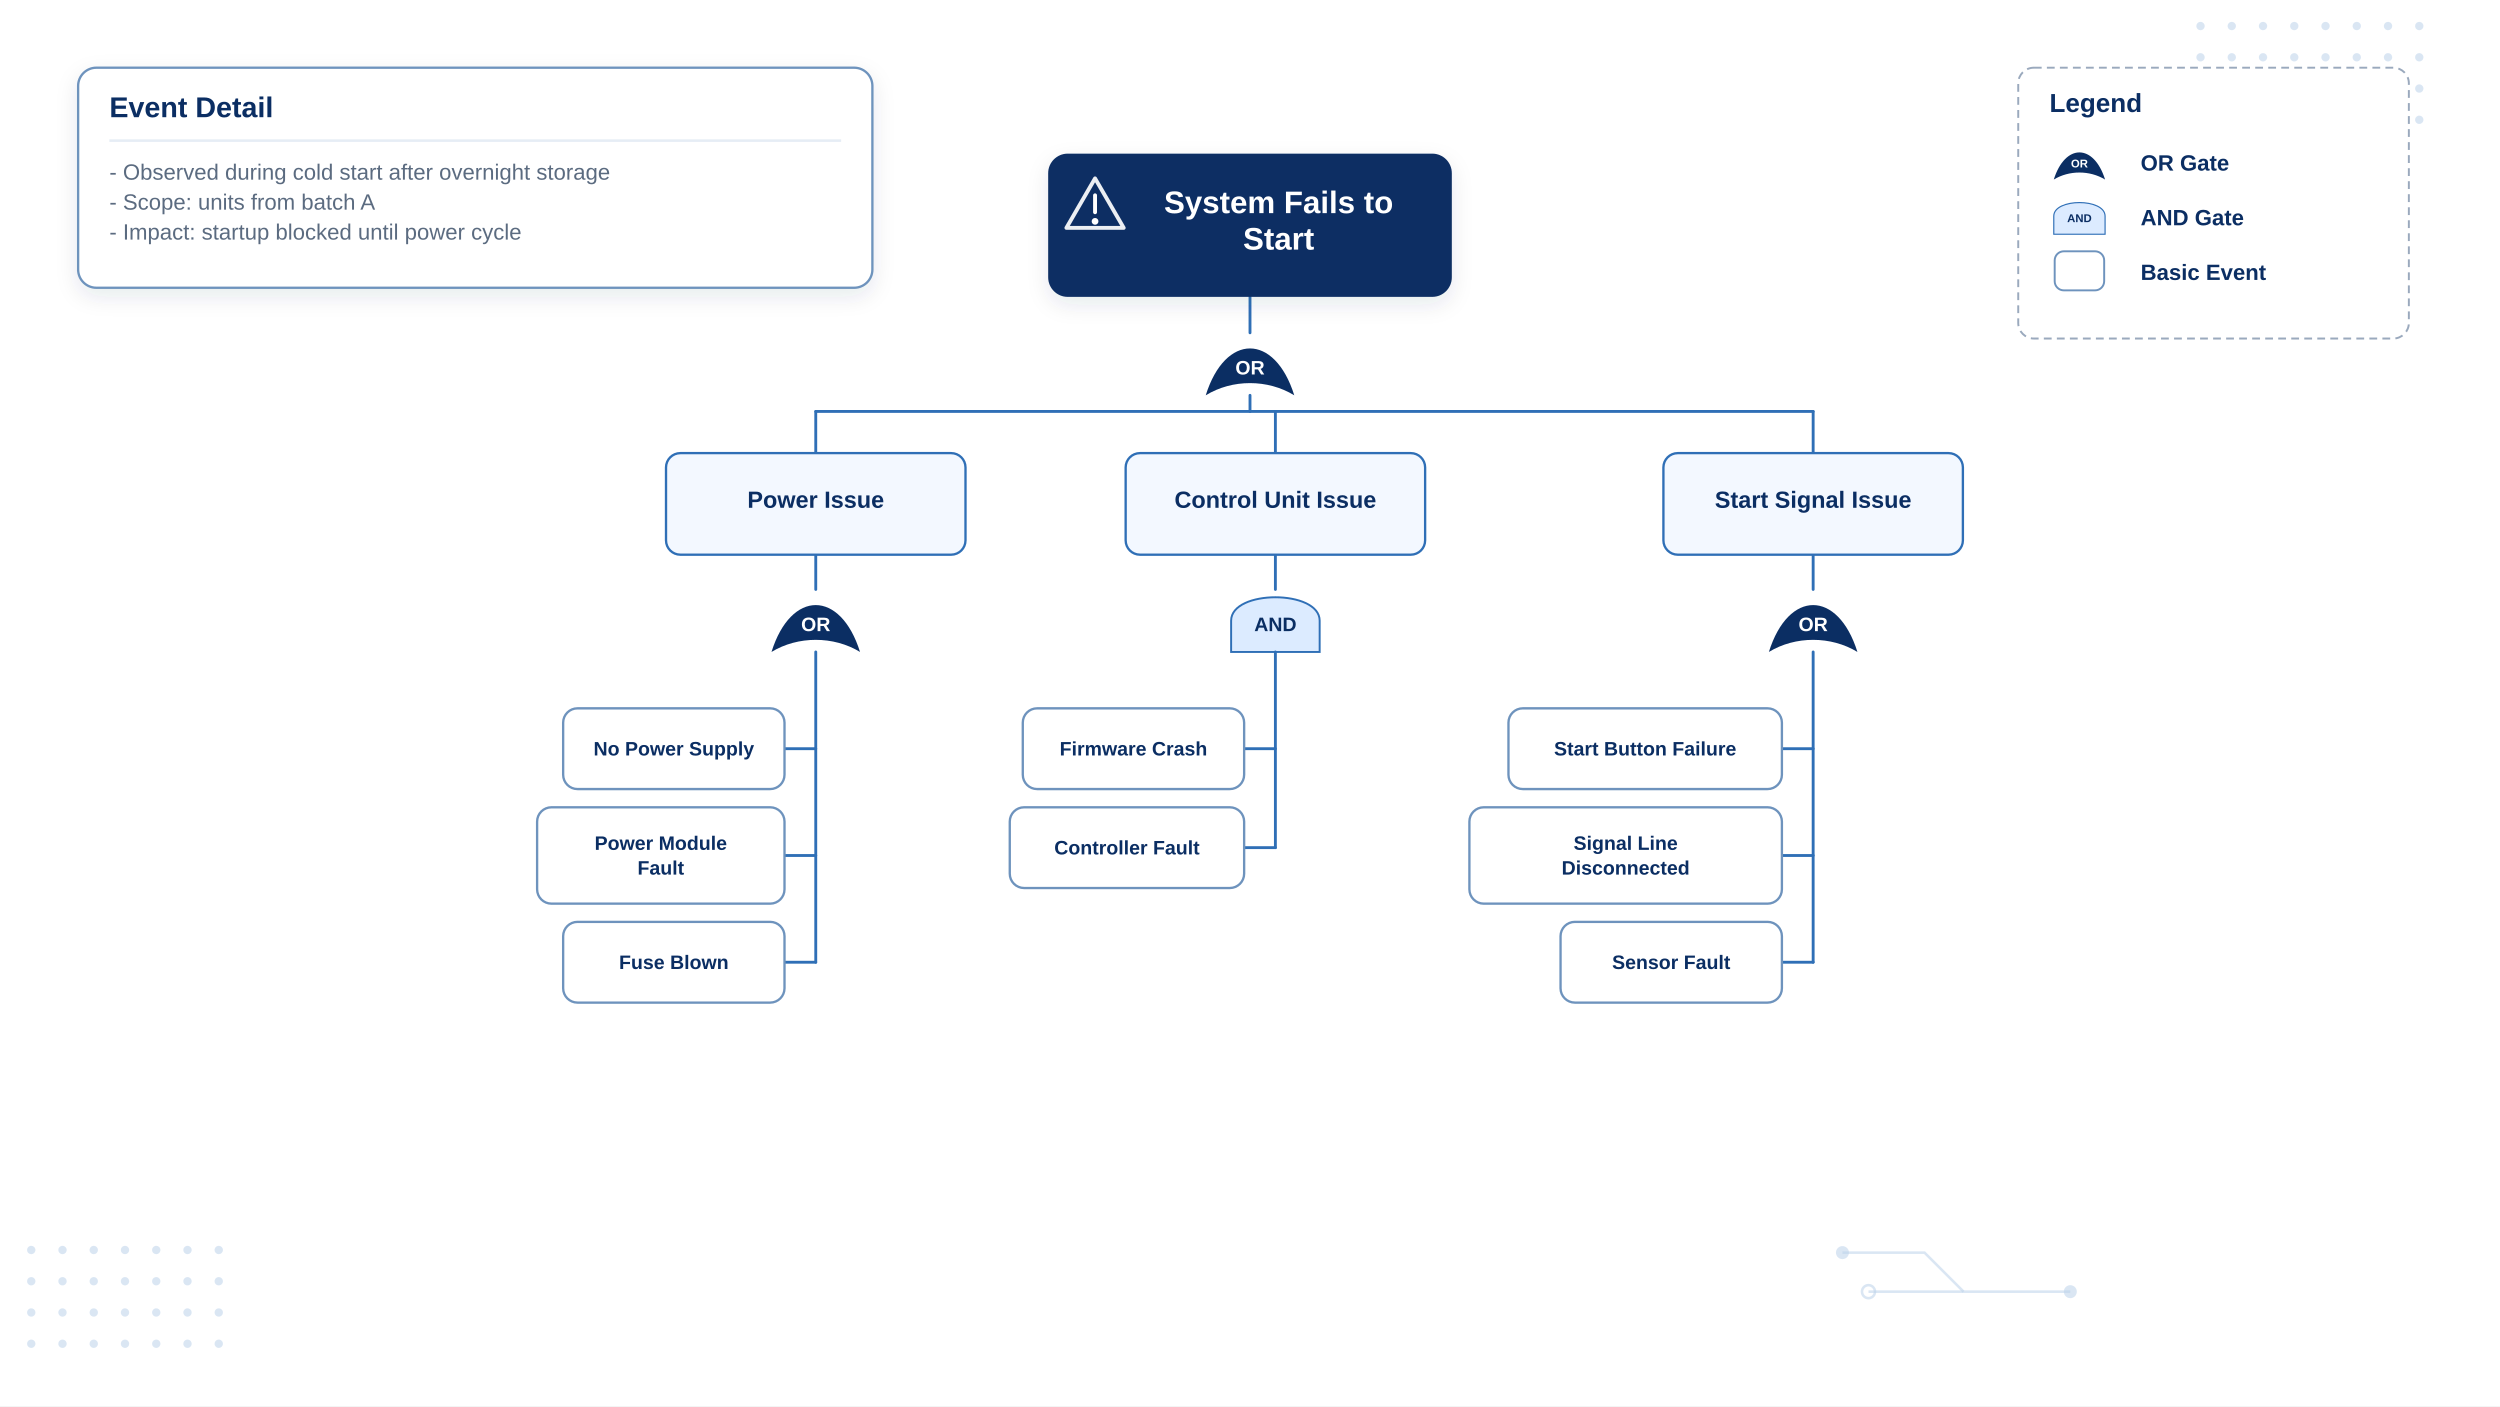
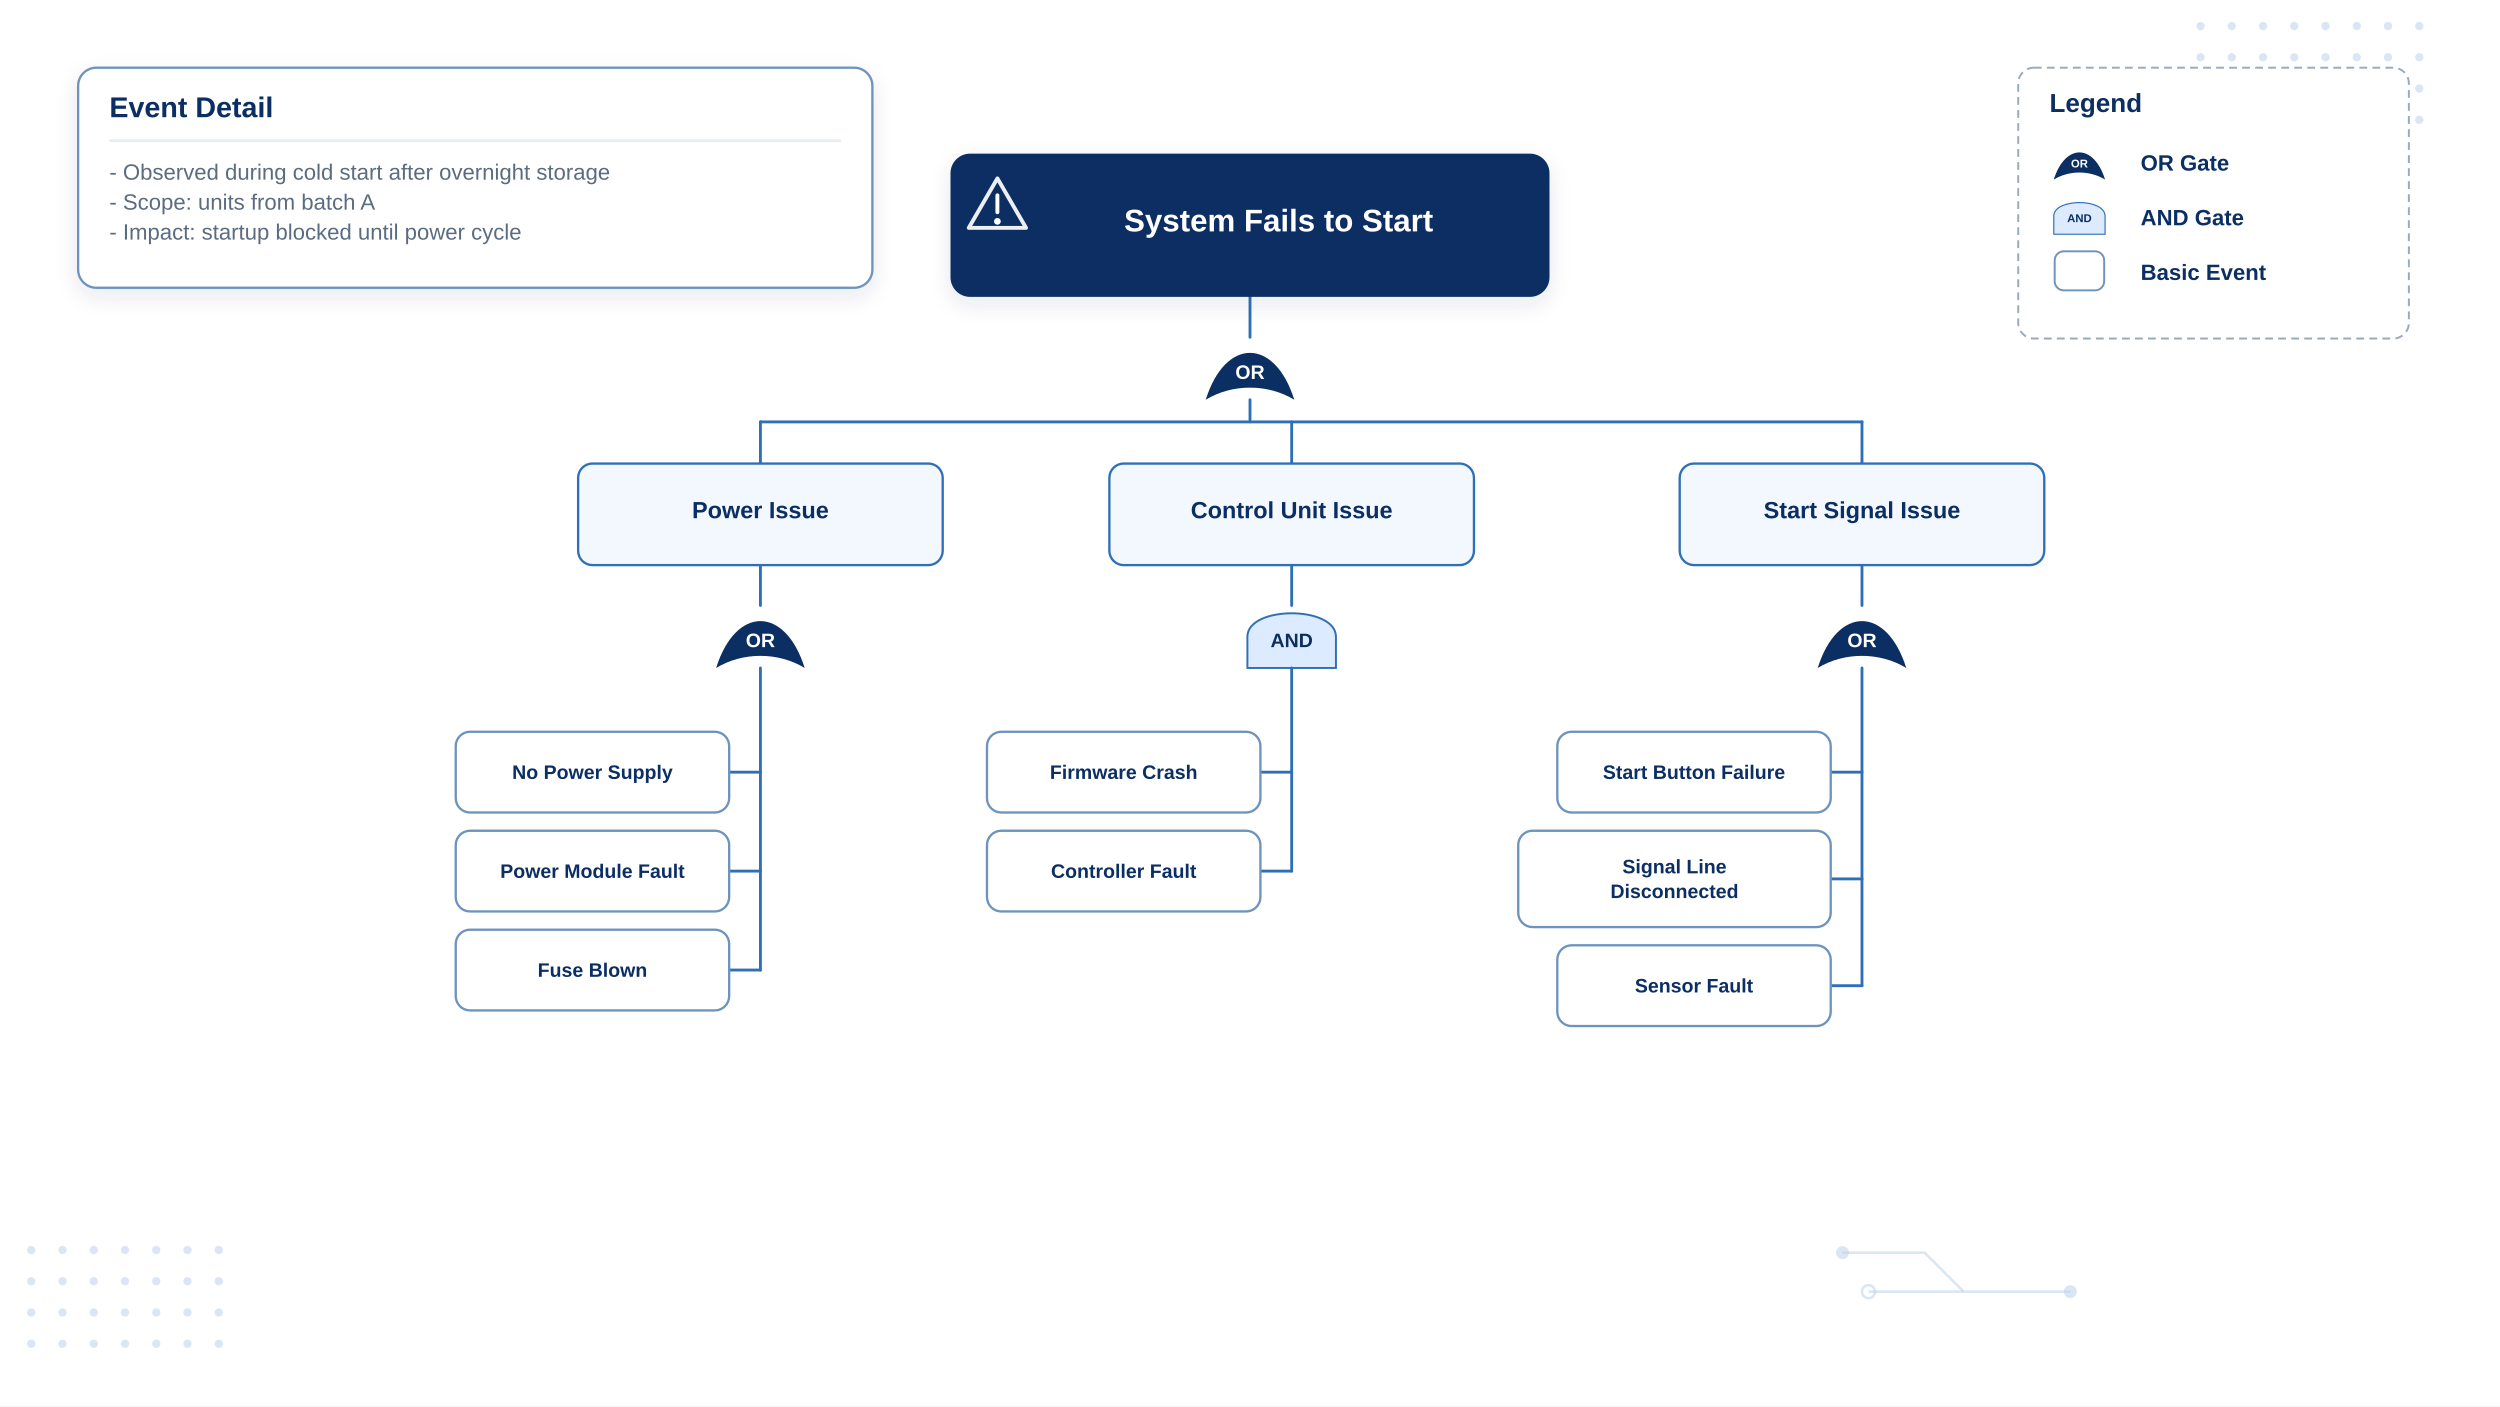
<svg xmlns="http://www.w3.org/2000/svg" width="1920" height="1080" viewBox="0 0 1920 1080" role="img" aria-label="System Fails to Start">
  <defs>
    <filter id="faultSoftShadow" x="-20%" y="-20%" width="140%" height="140%">
      <feDropShadow dx="0" dy="6" stdDeviation="8" flood-color="#16324F" flood-opacity="0.10" />
    </filter>
  </defs>
  <rect x="0" y="0" width="1920" height="1080" fill="#FFFFFF" />
  <circle cx="1690" cy="20" r="3.2" fill="#BCD2EA" opacity="0.55" />
  <circle cx="1714" cy="20" r="3.2" fill="#BCD2EA" opacity="0.55" />
  <circle cx="1738" cy="20" r="3.2" fill="#BCD2EA" opacity="0.55" />
  <circle cx="1762" cy="20" r="3.2" fill="#BCD2EA" opacity="0.55" />
  <circle cx="1786" cy="20" r="3.2" fill="#BCD2EA" opacity="0.55" />
  <circle cx="1810" cy="20" r="3.2" fill="#BCD2EA" opacity="0.55" />
  <circle cx="1834" cy="20" r="3.2" fill="#BCD2EA" opacity="0.55" />
  <circle cx="1858" cy="20" r="3.2" fill="#BCD2EA" opacity="0.55" />
  <circle cx="1690" cy="44" r="3.2" fill="#BCD2EA" opacity="0.55" />
  <circle cx="1714" cy="44" r="3.2" fill="#BCD2EA" opacity="0.55" />
  <circle cx="1738" cy="44" r="3.2" fill="#BCD2EA" opacity="0.55" />
  <circle cx="1762" cy="44" r="3.2" fill="#BCD2EA" opacity="0.55" />
  <circle cx="1786" cy="44" r="3.2" fill="#BCD2EA" opacity="0.55" />
  <circle cx="1810" cy="44" r="3.2" fill="#BCD2EA" opacity="0.55" />
  <circle cx="1834" cy="44" r="3.2" fill="#BCD2EA" opacity="0.55" />
  <circle cx="1858" cy="44" r="3.2" fill="#BCD2EA" opacity="0.55" />
  <circle cx="1690" cy="68" r="3.2" fill="#BCD2EA" opacity="0.55" />
  <circle cx="1714" cy="68" r="3.2" fill="#BCD2EA" opacity="0.55" />
  <circle cx="1738" cy="68" r="3.2" fill="#BCD2EA" opacity="0.55" />
  <circle cx="1762" cy="68" r="3.2" fill="#BCD2EA" opacity="0.55" />
  <circle cx="1786" cy="68" r="3.2" fill="#BCD2EA" opacity="0.55" />
  <circle cx="1810" cy="68" r="3.2" fill="#BCD2EA" opacity="0.55" />
  <circle cx="1834" cy="68" r="3.2" fill="#BCD2EA" opacity="0.55" />
  <circle cx="1858" cy="68" r="3.2" fill="#BCD2EA" opacity="0.55" />
  <circle cx="1690" cy="92" r="3.2" fill="#BCD2EA" opacity="0.55" />
  <circle cx="1714" cy="92" r="3.2" fill="#BCD2EA" opacity="0.55" />
  <circle cx="1738" cy="92" r="3.2" fill="#BCD2EA" opacity="0.55" />
  <circle cx="1762" cy="92" r="3.2" fill="#BCD2EA" opacity="0.55" />
  <circle cx="1786" cy="92" r="3.2" fill="#BCD2EA" opacity="0.55" />
  <circle cx="1810" cy="92" r="3.2" fill="#BCD2EA" opacity="0.55" />
  <circle cx="1834" cy="92" r="3.2" fill="#BCD2EA" opacity="0.55" />
  <circle cx="1858" cy="92" r="3.2" fill="#BCD2EA" opacity="0.55" />
  <circle cx="24" cy="960" r="3.2" fill="#BCD2EA" opacity="0.55" />
  <circle cx="48" cy="960" r="3.2" fill="#BCD2EA" opacity="0.55" />
  <circle cx="72" cy="960" r="3.2" fill="#BCD2EA" opacity="0.55" />
  <circle cx="96" cy="960" r="3.2" fill="#BCD2EA" opacity="0.55" />
  <circle cx="120" cy="960" r="3.2" fill="#BCD2EA" opacity="0.55" />
  <circle cx="144" cy="960" r="3.2" fill="#BCD2EA" opacity="0.55" />
  <circle cx="168" cy="960" r="3.2" fill="#BCD2EA" opacity="0.55" />
  <circle cx="24" cy="984" r="3.2" fill="#BCD2EA" opacity="0.55" />
  <circle cx="48" cy="984" r="3.2" fill="#BCD2EA" opacity="0.55" />
  <circle cx="72" cy="984" r="3.2" fill="#BCD2EA" opacity="0.55" />
  <circle cx="96" cy="984" r="3.2" fill="#BCD2EA" opacity="0.55" />
  <circle cx="120" cy="984" r="3.2" fill="#BCD2EA" opacity="0.55" />
  <circle cx="144" cy="984" r="3.2" fill="#BCD2EA" opacity="0.55" />
  <circle cx="168" cy="984" r="3.2" fill="#BCD2EA" opacity="0.55" />
  <circle cx="24" cy="1008" r="3.2" fill="#BCD2EA" opacity="0.55" />
  <circle cx="48" cy="1008" r="3.2" fill="#BCD2EA" opacity="0.55" />
  <circle cx="72" cy="1008" r="3.2" fill="#BCD2EA" opacity="0.55" />
  <circle cx="96" cy="1008" r="3.2" fill="#BCD2EA" opacity="0.55" />
  <circle cx="120" cy="1008" r="3.2" fill="#BCD2EA" opacity="0.55" />
  <circle cx="144" cy="1008" r="3.2" fill="#BCD2EA" opacity="0.55" />
  <circle cx="168" cy="1008" r="3.2" fill="#BCD2EA" opacity="0.55" />
  <circle cx="24" cy="1032" r="3.2" fill="#BCD2EA" opacity="0.55" />
  <circle cx="48" cy="1032" r="3.2" fill="#BCD2EA" opacity="0.55" />
  <circle cx="72" cy="1032" r="3.2" fill="#BCD2EA" opacity="0.55" />
  <circle cx="96" cy="1032" r="3.2" fill="#BCD2EA" opacity="0.55" />
  <circle cx="120" cy="1032" r="3.2" fill="#BCD2EA" opacity="0.55" />
  <circle cx="144" cy="1032" r="3.2" fill="#BCD2EA" opacity="0.55" />
  <circle cx="168" cy="1032" r="3.2" fill="#BCD2EA" opacity="0.55" />
  <line x1="1590" y1="992" x2="1435" y2="992" stroke="#BCD2EA" stroke-width="2" opacity="0.55" />
  <polyline points="1508,992 1478,962 1415,962" fill="none" stroke="#BCD2EA" stroke-width="2" opacity="0.55" />
  <circle cx="1590" cy="992" r="5" fill="#BCD2EA" opacity="0.55" />
  <circle cx="1435" cy="992" r="5" fill="none" stroke="#BCD2EA" stroke-width="2" opacity="0.55" />
  <circle cx="1415" cy="962" r="5" fill="#BCD2EA" opacity="0.55" />
  <g id="fault-event-detail-panel" class="fault-event-detail-panel">
    <rect x="60" y="52" width="610" height="169" rx="14" fill="#FFFFFF" stroke="#6E93BD" stroke-width="1.8" filter="url(#faultSoftShadow)" />
    <text x="84" y="90" font-family="Arial, Helvetica, Microsoft YaHei, Noto Sans CJK SC, sans-serif" font-size="22" font-weight="700" fill="#0B2E63">Event Detail</text>
    <line x1="84" y1="108" x2="646" y2="108" stroke="#E6EDF5" stroke-width="2" />
    <text x="84" y="138" font-family="Arial, Helvetica, Microsoft YaHei, Noto Sans CJK SC, sans-serif" font-size="17" font-weight="500" fill="#5B6B80">- Observed during cold start after overnight storage</text>
    <text x="84" y="161" font-family="Arial, Helvetica, Microsoft YaHei, Noto Sans CJK SC, sans-serif" font-size="17" font-weight="500" fill="#5B6B80">- Scope: units from batch A</text>
    <text x="84" y="184" font-family="Arial, Helvetica, Microsoft YaHei, Noto Sans CJK SC, sans-serif" font-size="17" font-weight="500" fill="#5B6B80">- Impact: startup blocked until power cycle</text>
  </g>
  <g id="fault-tree-legend" class="fault-tree-legend">
    <rect x="1550.0" y="52" width="300.0" height="208.0" rx="12" fill="#FFFFFF" stroke="#9AA9BD" stroke-width="1.5" stroke-dasharray="6 4" />
    <text x="1574" y="86" font-family="Arial, Helvetica, Microsoft YaHei, Noto Sans CJK SC, sans-serif" font-size="20" font-weight="700" fill="#0B2E63">Legend</text>
    <g class="fault-gate fault-gate-or" data-gate="OR">
      <path d="M 1577.3 137.9 C 1586.0 110.1 1608.0 110.1 1616.7 137.9 C 1604.9 130.7 1589.1 130.7 1577.3 137.9 Z" fill="#0B2E63" />
      <text x="1597.0" y="128.6" text-anchor="middle" font-family="Arial, Helvetica, Microsoft YaHei, Noto Sans CJK SC, sans-serif" font-size="8.7" font-weight="700" fill="#FFFFFF">OR</text>
    </g>
    <text x="1644.0" y="131.0" font-family="Arial, Helvetica, Microsoft YaHei, Noto Sans CJK SC, sans-serif" font-size="17" font-weight="600" fill="#0B2E63">OR Gate</text>
    <g class="fault-gate fault-gate-and" data-gate="AND">
      <path d="M 1577.3 179.9 L 1577.3 166.0 C 1577.3 152.1 1616.7 152.1 1616.7 166.0 L 1616.7 179.9 Z" fill="#DCEBFF" stroke="#2F6FB6" stroke-width="0.9" />
      <text x="1597.0" y="170.6" text-anchor="middle" font-family="Arial, Helvetica, Microsoft YaHei, Noto Sans CJK SC, sans-serif" font-size="8.7" font-weight="700" fill="#0B2E63">AND</text>
    </g>
    <text x="1644.0" y="173.0" font-family="Arial, Helvetica, Microsoft YaHei, Noto Sans CJK SC, sans-serif" font-size="17" font-weight="600" fill="#0B2E63">AND Gate</text>
    <rect x="1578.0" y="193.0" width="38" height="30" rx="7" fill="#FFFFFF" stroke="#6E93BD" stroke-width="1.5" />
    <text x="1644.0" y="215.0" font-family="Arial, Helvetica, Microsoft YaHei, Noto Sans CJK SC, sans-serif" font-size="17" font-weight="600" fill="#0B2E63">Basic Event</text>
  </g>
-   <line x1="960.0" y1="228.0" x2="960.0" y2="255.6" stroke="#2F6FB6" stroke-width="2.2" stroke-linecap="round" />
+   <line x1="960.0" y1="228.0" x2="960.0" y2="259.0" stroke="#2F6FB6" stroke-width="2.2" stroke-linecap="round" />
  <g class="fault-gate fault-gate-or" data-gate="OR">
-     <path d="M 926.0 303.6 C 941.0 255.6 979.0 255.6 994.0 303.6 C 973.6 291.1 946.4 291.1 926.0 303.6 Z" fill="#0B2E63" />
-     <text x="960.0" y="287.6" text-anchor="middle" font-family="Arial, Helvetica, Microsoft YaHei, Noto Sans CJK SC, sans-serif" font-size="15.0" font-weight="700" fill="#FFFFFF">OR</text>
+     <path d="M 926.0 307.0 C 941.0 259.0 979.0 259.0 994.0 307.0 C 973.6 294.6 946.4 294.6 926.0 307.0 Z" fill="#0B2E63" />
+     <text x="960.0" y="291.0" text-anchor="middle" font-family="Arial, Helvetica, Microsoft YaHei, Noto Sans CJK SC, sans-serif" font-size="15.0" font-weight="700" fill="#FFFFFF">OR</text>
  </g>
-   <line x1="960.0" y1="303.6" x2="960.0" y2="316.0" stroke="#2F6FB6" stroke-width="2.2" stroke-linecap="round" />
-   <line x1="626.5" y1="316.0" x2="1392.5" y2="316.0" stroke="#2F6FB6" stroke-width="2.2" stroke-linecap="round" />
-   <line x1="626.5" y1="316.0" x2="626.5" y2="348.0" stroke="#2F6FB6" stroke-width="2.2" stroke-linecap="round" />
-   <line x1="979.5" y1="316.0" x2="979.5" y2="348.0" stroke="#2F6FB6" stroke-width="2.2" stroke-linecap="round" />
-   <line x1="1392.5" y1="316.0" x2="1392.5" y2="348.0" stroke="#2F6FB6" stroke-width="2.2" stroke-linecap="round" />
-   <line x1="626.5" y1="426.0" x2="626.5" y2="452.7" stroke="#2F6FB6" stroke-width="2.2" stroke-linecap="round" />
+   <line x1="960.0" y1="307.0" x2="960.0" y2="324.0" stroke="#2F6FB6" stroke-width="2.2" stroke-linecap="round" />
+   <line x1="584.0" y1="324.0" x2="1430.0" y2="324.0" stroke="#2F6FB6" stroke-width="2.2" stroke-linecap="round" />
+   <line x1="584.0" y1="324.0" x2="584.0" y2="356.0" stroke="#2F6FB6" stroke-width="2.2" stroke-linecap="round" />
+   <line x1="992.0" y1="324.0" x2="992.0" y2="356.0" stroke="#2F6FB6" stroke-width="2.2" stroke-linecap="round" />
+   <line x1="1430.0" y1="324.0" x2="1430.0" y2="356.0" stroke="#2F6FB6" stroke-width="2.2" stroke-linecap="round" />
+   <line x1="584.0" y1="434.0" x2="584.0" y2="465.0" stroke="#2F6FB6" stroke-width="2.2" stroke-linecap="round" />
  <g class="fault-gate fault-gate-or" data-gate="OR">
-     <path d="M 592.5 500.7 C 607.5 452.7 645.5 452.7 660.5 500.7 C 640.1 488.3 612.9 488.3 592.5 500.7 Z" fill="#0B2E63" />
-     <text x="626.5" y="484.7" text-anchor="middle" font-family="Arial, Helvetica, Microsoft YaHei, Noto Sans CJK SC, sans-serif" font-size="15.0" font-weight="700" fill="#FFFFFF">OR</text>
+     <path d="M 550.0 513.0 C 565.0 465.0 603.0 465.0 618.0 513.0 C 597.6 500.6 570.4 500.6 550.0 513.0 Z" fill="#0B2E63" />
+     <text x="584.0" y="497.0" text-anchor="middle" font-family="Arial, Helvetica, Microsoft YaHei, Noto Sans CJK SC, sans-serif" font-size="15.0" font-weight="700" fill="#FFFFFF">OR</text>
  </g>
-   <line class="fault-branch-trunk" x1="626.5" y1="500.7" x2="626.5" y2="739.0" stroke="#2F6FB6" stroke-width="2.2" stroke-linecap="round" />
-   <line class="fault-branch-line" x1="626.5" y1="575.0" x2="602.5" y2="575.0" stroke="#2F6FB6" stroke-width="2.2" stroke-linecap="round" />
-   <line class="fault-branch-line" x1="626.5" y1="657.0" x2="602.5" y2="657.0" stroke="#2F6FB6" stroke-width="2.2" stroke-linecap="round" />
-   <line class="fault-branch-line" x1="626.5" y1="739.0" x2="602.5" y2="739.0" stroke="#2F6FB6" stroke-width="2.2" stroke-linecap="round" />
-   <line x1="979.5" y1="426.0" x2="979.5" y2="452.7" stroke="#2F6FB6" stroke-width="2.2" stroke-linecap="round" />
+   <line class="fault-branch-trunk" x1="584.0" y1="513.0" x2="584.0" y2="745.0" stroke="#2F6FB6" stroke-width="2.2" stroke-linecap="round" />
+   <line class="fault-branch-line" x1="584.0" y1="593.0" x2="560.0" y2="593.0" stroke="#2F6FB6" stroke-width="2.2" stroke-linecap="round" />
+   <line class="fault-branch-line" x1="584.0" y1="669.0" x2="560.0" y2="669.0" stroke="#2F6FB6" stroke-width="2.2" stroke-linecap="round" />
+   <line class="fault-branch-line" x1="584.0" y1="745.0" x2="560.0" y2="745.0" stroke="#2F6FB6" stroke-width="2.2" stroke-linecap="round" />
+   <line x1="992.0" y1="434.0" x2="992.0" y2="465.0" stroke="#2F6FB6" stroke-width="2.2" stroke-linecap="round" />
  <g class="fault-gate fault-gate-and" data-gate="AND">
-     <path d="M 945.5 500.7 L 945.5 476.7 C 945.5 452.7 1013.5 452.7 1013.5 476.7 L 1013.5 500.7 Z" fill="#DCEBFF" stroke="#2F6FB6" stroke-width="1.5" />
-     <text x="979.5" y="484.7" text-anchor="middle" font-family="Arial, Helvetica, Microsoft YaHei, Noto Sans CJK SC, sans-serif" font-size="15.0" font-weight="700" fill="#0B2E63">AND</text>
+     <path d="M 958.0 513.0 L 958.0 489.0 C 958.0 465.0 1026.0 465.0 1026.0 489.0 L 1026.0 513.0 Z" fill="#DCEBFF" stroke="#2F6FB6" stroke-width="1.5" />
+     <text x="992.0" y="497.0" text-anchor="middle" font-family="Arial, Helvetica, Microsoft YaHei, Noto Sans CJK SC, sans-serif" font-size="15.0" font-weight="700" fill="#0B2E63">AND</text>
  </g>
-   <line class="fault-branch-trunk" x1="979.5" y1="500.7" x2="979.5" y2="651.0" stroke="#2F6FB6" stroke-width="2.2" stroke-linecap="round" />
-   <line class="fault-branch-line" x1="979.5" y1="575.0" x2="955.5" y2="575.0" stroke="#2F6FB6" stroke-width="2.2" stroke-linecap="round" />
-   <line class="fault-branch-line" x1="979.5" y1="651.0" x2="955.5" y2="651.0" stroke="#2F6FB6" stroke-width="2.2" stroke-linecap="round" />
-   <line x1="1392.5" y1="426.0" x2="1392.5" y2="452.7" stroke="#2F6FB6" stroke-width="2.2" stroke-linecap="round" />
+   <line class="fault-branch-trunk" x1="992.0" y1="513.0" x2="992.0" y2="669.0" stroke="#2F6FB6" stroke-width="2.2" stroke-linecap="round" />
+   <line class="fault-branch-line" x1="992.0" y1="593.0" x2="968.0" y2="593.0" stroke="#2F6FB6" stroke-width="2.2" stroke-linecap="round" />
+   <line class="fault-branch-line" x1="992.0" y1="669.0" x2="968.0" y2="669.0" stroke="#2F6FB6" stroke-width="2.2" stroke-linecap="round" />
+   <line x1="1430.0" y1="434.0" x2="1430.0" y2="465.0" stroke="#2F6FB6" stroke-width="2.2" stroke-linecap="round" />
  <g class="fault-gate fault-gate-or" data-gate="OR">
-     <path d="M 1358.5 500.7 C 1373.5 452.7 1411.5 452.7 1426.5 500.7 C 1406.1 488.3 1378.9 488.3 1358.5 500.7 Z" fill="#0B2E63" />
-     <text x="1392.5" y="484.7" text-anchor="middle" font-family="Arial, Helvetica, Microsoft YaHei, Noto Sans CJK SC, sans-serif" font-size="15.0" font-weight="700" fill="#FFFFFF">OR</text>
+     <path d="M 1396.0 513.0 C 1411.0 465.0 1449.0 465.0 1464.0 513.0 C 1443.6 500.6 1416.4 500.6 1396.0 513.0 Z" fill="#0B2E63" />
+     <text x="1430.0" y="497.0" text-anchor="middle" font-family="Arial, Helvetica, Microsoft YaHei, Noto Sans CJK SC, sans-serif" font-size="15.0" font-weight="700" fill="#FFFFFF">OR</text>
  </g>
-   <line class="fault-branch-trunk" x1="1392.5" y1="500.7" x2="1392.5" y2="739.0" stroke="#2F6FB6" stroke-width="2.2" stroke-linecap="round" />
-   <line class="fault-branch-line" x1="1392.5" y1="575.0" x2="1368.5" y2="575.0" stroke="#2F6FB6" stroke-width="2.2" stroke-linecap="round" />
-   <line class="fault-branch-line" x1="1392.5" y1="657.0" x2="1368.5" y2="657.0" stroke="#2F6FB6" stroke-width="2.2" stroke-linecap="round" />
-   <line class="fault-branch-line" x1="1392.5" y1="739.0" x2="1368.5" y2="739.0" stroke="#2F6FB6" stroke-width="2.2" stroke-linecap="round" />
+   <line class="fault-branch-trunk" x1="1430.0" y1="513.0" x2="1430.0" y2="757.0" stroke="#2F6FB6" stroke-width="2.2" stroke-linecap="round" />
+   <line class="fault-branch-line" x1="1430.0" y1="593.0" x2="1406.0" y2="593.0" stroke="#2F6FB6" stroke-width="2.2" stroke-linecap="round" />
+   <line class="fault-branch-line" x1="1430.0" y1="675.0" x2="1406.0" y2="675.0" stroke="#2F6FB6" stroke-width="2.2" stroke-linecap="round" />
+   <line class="fault-branch-line" x1="1430.0" y1="757.0" x2="1406.0" y2="757.0" stroke="#2F6FB6" stroke-width="2.2" stroke-linecap="round" />
  <g class="fault-event fault-top-event">
-     <rect id="top-event-block" x="805.0" y="118.0" width="310" height="110" rx="15" fill="#0B2E63" filter="url(#faultSoftShadow)" />
-     <path d="M 841.0 137.0 L 863.0 175.0 L 819.0 175.0 Z" fill="none" stroke="#FFFFFF" stroke-width="3" stroke-linejoin="round" opacity="0.92" />
-     <line x1="841.0" y1="150.0" x2="841.0" y2="163.0" stroke="#FFFFFF" stroke-width="3" stroke-linecap="round" />
-     <circle cx="841.0" cy="170.0" r="2.6" fill="#FFFFFF" />
-     <text x="982.0" y="163.7" text-anchor="middle" font-family="Arial, Helvetica, Microsoft YaHei, Noto Sans CJK SC, sans-serif" font-size="24" font-weight="700" fill="#FFFFFF">System Fails to</text>
-     <text x="982.0" y="191.7" text-anchor="middle" font-family="Arial, Helvetica, Microsoft YaHei, Noto Sans CJK SC, sans-serif" font-size="24" font-weight="700" fill="#FFFFFF">Start</text>
+     <rect id="top-event-block" x="730.0" y="118.0" width="460" height="110" rx="15" fill="#0B2E63" filter="url(#faultSoftShadow)" />
+     <path d="M 766.0 137.0 L 788.0 175.0 L 744.0 175.0 Z" fill="none" stroke="#FFFFFF" stroke-width="3" stroke-linejoin="round" opacity="0.92" />
+     <line x1="766.0" y1="150.0" x2="766.0" y2="163.0" stroke="#FFFFFF" stroke-width="3" stroke-linecap="round" />
+     <circle cx="766.0" cy="170.0" r="2.6" fill="#FFFFFF" />
+     <text x="982.0" y="177.7" text-anchor="middle" font-family="Arial, Helvetica, Microsoft YaHei, Noto Sans CJK SC, sans-serif" font-size="24" font-weight="700" fill="#FFFFFF">System Fails to Start</text>
  </g>
  <g class="fault-event fault-intermediate-event">
-     <rect x="511.5" y="348.0" width="230" height="78" rx="11" fill="#F3F8FF" stroke="#2F6FB6" stroke-width="1.8" />
-     <text x="626.5" y="390.0" text-anchor="middle" font-family="Arial, Helvetica, Microsoft YaHei, Noto Sans CJK SC, sans-serif" font-size="18" font-weight="700" fill="#0B2E63">Power Issue</text>
+     <rect x="444.0" y="356.0" width="280" height="78" rx="11" fill="#F3F8FF" stroke="#2F6FB6" stroke-width="1.8" />
+     <text x="584.0" y="398.0" text-anchor="middle" font-family="Arial, Helvetica, Microsoft YaHei, Noto Sans CJK SC, sans-serif" font-size="18" font-weight="700" fill="#0B2E63">Power Issue</text>
  </g>
  <g class="fault-event fault-basic-event">
-     <rect x="432.5" y="544.0" width="170" height="62" rx="11" fill="#FFFFFF" stroke="#6E93BD" stroke-width="1.8" />
-     <text x="517.5" y="580.2" text-anchor="middle" font-family="Arial, Helvetica, Microsoft YaHei, Noto Sans CJK SC, sans-serif" font-size="15" font-weight="600" fill="#0B2E63">No Power Supply</text>
+     <rect x="350.0" y="562.0" width="210" height="62" rx="11" fill="#FFFFFF" stroke="#6E93BD" stroke-width="1.8" />
+     <text x="455.0" y="598.2" text-anchor="middle" font-family="Arial, Helvetica, Microsoft YaHei, Noto Sans CJK SC, sans-serif" font-size="15" font-weight="600" fill="#0B2E63">No Power Supply</text>
  </g>
  <g class="fault-event fault-basic-event">
-     <rect x="412.5" y="620.0" width="190" height="74" rx="11" fill="#FFFFFF" stroke="#6E93BD" stroke-width="1.8" />
-     <text x="507.5" y="652.7" text-anchor="middle" font-family="Arial, Helvetica, Microsoft YaHei, Noto Sans CJK SC, sans-serif" font-size="15" font-weight="600" fill="#0B2E63">Power Module</text>
-     <text x="507.5" y="671.7" text-anchor="middle" font-family="Arial, Helvetica, Microsoft YaHei, Noto Sans CJK SC, sans-serif" font-size="15" font-weight="600" fill="#0B2E63">Fault</text>
+     <rect x="350.0" y="638.0" width="210" height="62" rx="11" fill="#FFFFFF" stroke="#6E93BD" stroke-width="1.8" />
+     <text x="455.0" y="674.2" text-anchor="middle" font-family="Arial, Helvetica, Microsoft YaHei, Noto Sans CJK SC, sans-serif" font-size="15" font-weight="600" fill="#0B2E63">Power Module Fault</text>
  </g>
  <g class="fault-event fault-basic-event">
-     <rect x="432.5" y="708.0" width="170" height="62" rx="11" fill="#FFFFFF" stroke="#6E93BD" stroke-width="1.8" />
-     <text x="517.5" y="744.2" text-anchor="middle" font-family="Arial, Helvetica, Microsoft YaHei, Noto Sans CJK SC, sans-serif" font-size="15" font-weight="600" fill="#0B2E63">Fuse Blown</text>
+     <rect x="350.0" y="714.0" width="210" height="62" rx="11" fill="#FFFFFF" stroke="#6E93BD" stroke-width="1.8" />
+     <text x="455.0" y="750.2" text-anchor="middle" font-family="Arial, Helvetica, Microsoft YaHei, Noto Sans CJK SC, sans-serif" font-size="15" font-weight="600" fill="#0B2E63">Fuse Blown</text>
  </g>
  <g class="fault-event fault-intermediate-event">
-     <rect x="864.5" y="348.0" width="230" height="78" rx="11" fill="#F3F8FF" stroke="#2F6FB6" stroke-width="1.8" />
-     <text x="979.5" y="390.0" text-anchor="middle" font-family="Arial, Helvetica, Microsoft YaHei, Noto Sans CJK SC, sans-serif" font-size="18" font-weight="700" fill="#0B2E63">Control Unit Issue</text>
+     <rect x="852.0" y="356.0" width="280" height="78" rx="11" fill="#F3F8FF" stroke="#2F6FB6" stroke-width="1.8" />
+     <text x="992.0" y="398.0" text-anchor="middle" font-family="Arial, Helvetica, Microsoft YaHei, Noto Sans CJK SC, sans-serif" font-size="18" font-weight="700" fill="#0B2E63">Control Unit Issue</text>
  </g>
  <g class="fault-event fault-basic-event">
-     <rect x="785.5" y="544.0" width="170" height="62" rx="11" fill="#FFFFFF" stroke="#6E93BD" stroke-width="1.8" />
-     <text x="870.5" y="580.2" text-anchor="middle" font-family="Arial, Helvetica, Microsoft YaHei, Noto Sans CJK SC, sans-serif" font-size="15" font-weight="600" fill="#0B2E63">Firmware Crash</text>
+     <rect x="758.0" y="562.0" width="210" height="62" rx="11" fill="#FFFFFF" stroke="#6E93BD" stroke-width="1.8" />
+     <text x="863.0" y="598.2" text-anchor="middle" font-family="Arial, Helvetica, Microsoft YaHei, Noto Sans CJK SC, sans-serif" font-size="15" font-weight="600" fill="#0B2E63">Firmware Crash</text>
  </g>
  <g class="fault-event fault-basic-event">
-     <rect x="775.5" y="620.0" width="180" height="62" rx="11" fill="#FFFFFF" stroke="#6E93BD" stroke-width="1.8" />
-     <text x="865.5" y="656.2" text-anchor="middle" font-family="Arial, Helvetica, Microsoft YaHei, Noto Sans CJK SC, sans-serif" font-size="15" font-weight="600" fill="#0B2E63">Controller Fault</text>
+     <rect x="758.0" y="638.0" width="210" height="62" rx="11" fill="#FFFFFF" stroke="#6E93BD" stroke-width="1.8" />
+     <text x="863.0" y="674.2" text-anchor="middle" font-family="Arial, Helvetica, Microsoft YaHei, Noto Sans CJK SC, sans-serif" font-size="15" font-weight="600" fill="#0B2E63">Controller Fault</text>
  </g>
  <g class="fault-event fault-intermediate-event">
-     <rect x="1277.5" y="348.0" width="230" height="78" rx="11" fill="#F3F8FF" stroke="#2F6FB6" stroke-width="1.8" />
-     <text x="1392.5" y="390.0" text-anchor="middle" font-family="Arial, Helvetica, Microsoft YaHei, Noto Sans CJK SC, sans-serif" font-size="18" font-weight="700" fill="#0B2E63">Start Signal Issue</text>
+     <rect x="1290.0" y="356.0" width="280" height="78" rx="11" fill="#F3F8FF" stroke="#2F6FB6" stroke-width="1.8" />
+     <text x="1430.0" y="398.0" text-anchor="middle" font-family="Arial, Helvetica, Microsoft YaHei, Noto Sans CJK SC, sans-serif" font-size="18" font-weight="700" fill="#0B2E63">Start Signal Issue</text>
  </g>
  <g class="fault-event fault-basic-event">
-     <rect x="1158.5" y="544.0" width="210" height="62" rx="11" fill="#FFFFFF" stroke="#6E93BD" stroke-width="1.8" />
-     <text x="1263.5" y="580.2" text-anchor="middle" font-family="Arial, Helvetica, Microsoft YaHei, Noto Sans CJK SC, sans-serif" font-size="15" font-weight="600" fill="#0B2E63">Start Button Failure</text>
+     <rect x="1196.0" y="562.0" width="210" height="62" rx="11" fill="#FFFFFF" stroke="#6E93BD" stroke-width="1.8" />
+     <text x="1301.0" y="598.2" text-anchor="middle" font-family="Arial, Helvetica, Microsoft YaHei, Noto Sans CJK SC, sans-serif" font-size="15" font-weight="600" fill="#0B2E63">Start Button Failure</text>
  </g>
  <g class="fault-event fault-basic-event">
-     <rect x="1128.5" y="620.0" width="240" height="74" rx="11" fill="#FFFFFF" stroke="#6E93BD" stroke-width="1.8" />
-     <text x="1248.5" y="652.7" text-anchor="middle" font-family="Arial, Helvetica, Microsoft YaHei, Noto Sans CJK SC, sans-serif" font-size="15" font-weight="600" fill="#0B2E63">Signal Line</text>
-     <text x="1248.5" y="671.7" text-anchor="middle" font-family="Arial, Helvetica, Microsoft YaHei, Noto Sans CJK SC, sans-serif" font-size="15" font-weight="600" fill="#0B2E63">Disconnected</text>
+     <rect x="1166.0" y="638.0" width="240" height="74" rx="11" fill="#FFFFFF" stroke="#6E93BD" stroke-width="1.8" />
+     <text x="1286.0" y="670.7" text-anchor="middle" font-family="Arial, Helvetica, Microsoft YaHei, Noto Sans CJK SC, sans-serif" font-size="15" font-weight="600" fill="#0B2E63">Signal Line</text>
+     <text x="1286.0" y="689.7" text-anchor="middle" font-family="Arial, Helvetica, Microsoft YaHei, Noto Sans CJK SC, sans-serif" font-size="15" font-weight="600" fill="#0B2E63">Disconnected</text>
  </g>
  <g class="fault-event fault-basic-event">
-     <rect x="1198.5" y="708.0" width="170" height="62" rx="11" fill="#FFFFFF" stroke="#6E93BD" stroke-width="1.8" />
-     <text x="1283.5" y="744.2" text-anchor="middle" font-family="Arial, Helvetica, Microsoft YaHei, Noto Sans CJK SC, sans-serif" font-size="15" font-weight="600" fill="#0B2E63">Sensor Fault</text>
+     <rect x="1196.0" y="726.0" width="210" height="62" rx="11" fill="#FFFFFF" stroke="#6E93BD" stroke-width="1.8" />
+     <text x="1301.0" y="762.2" text-anchor="middle" font-family="Arial, Helvetica, Microsoft YaHei, Noto Sans CJK SC, sans-serif" font-size="15" font-weight="600" fill="#0B2E63">Sensor Fault</text>
  </g>
</svg>
